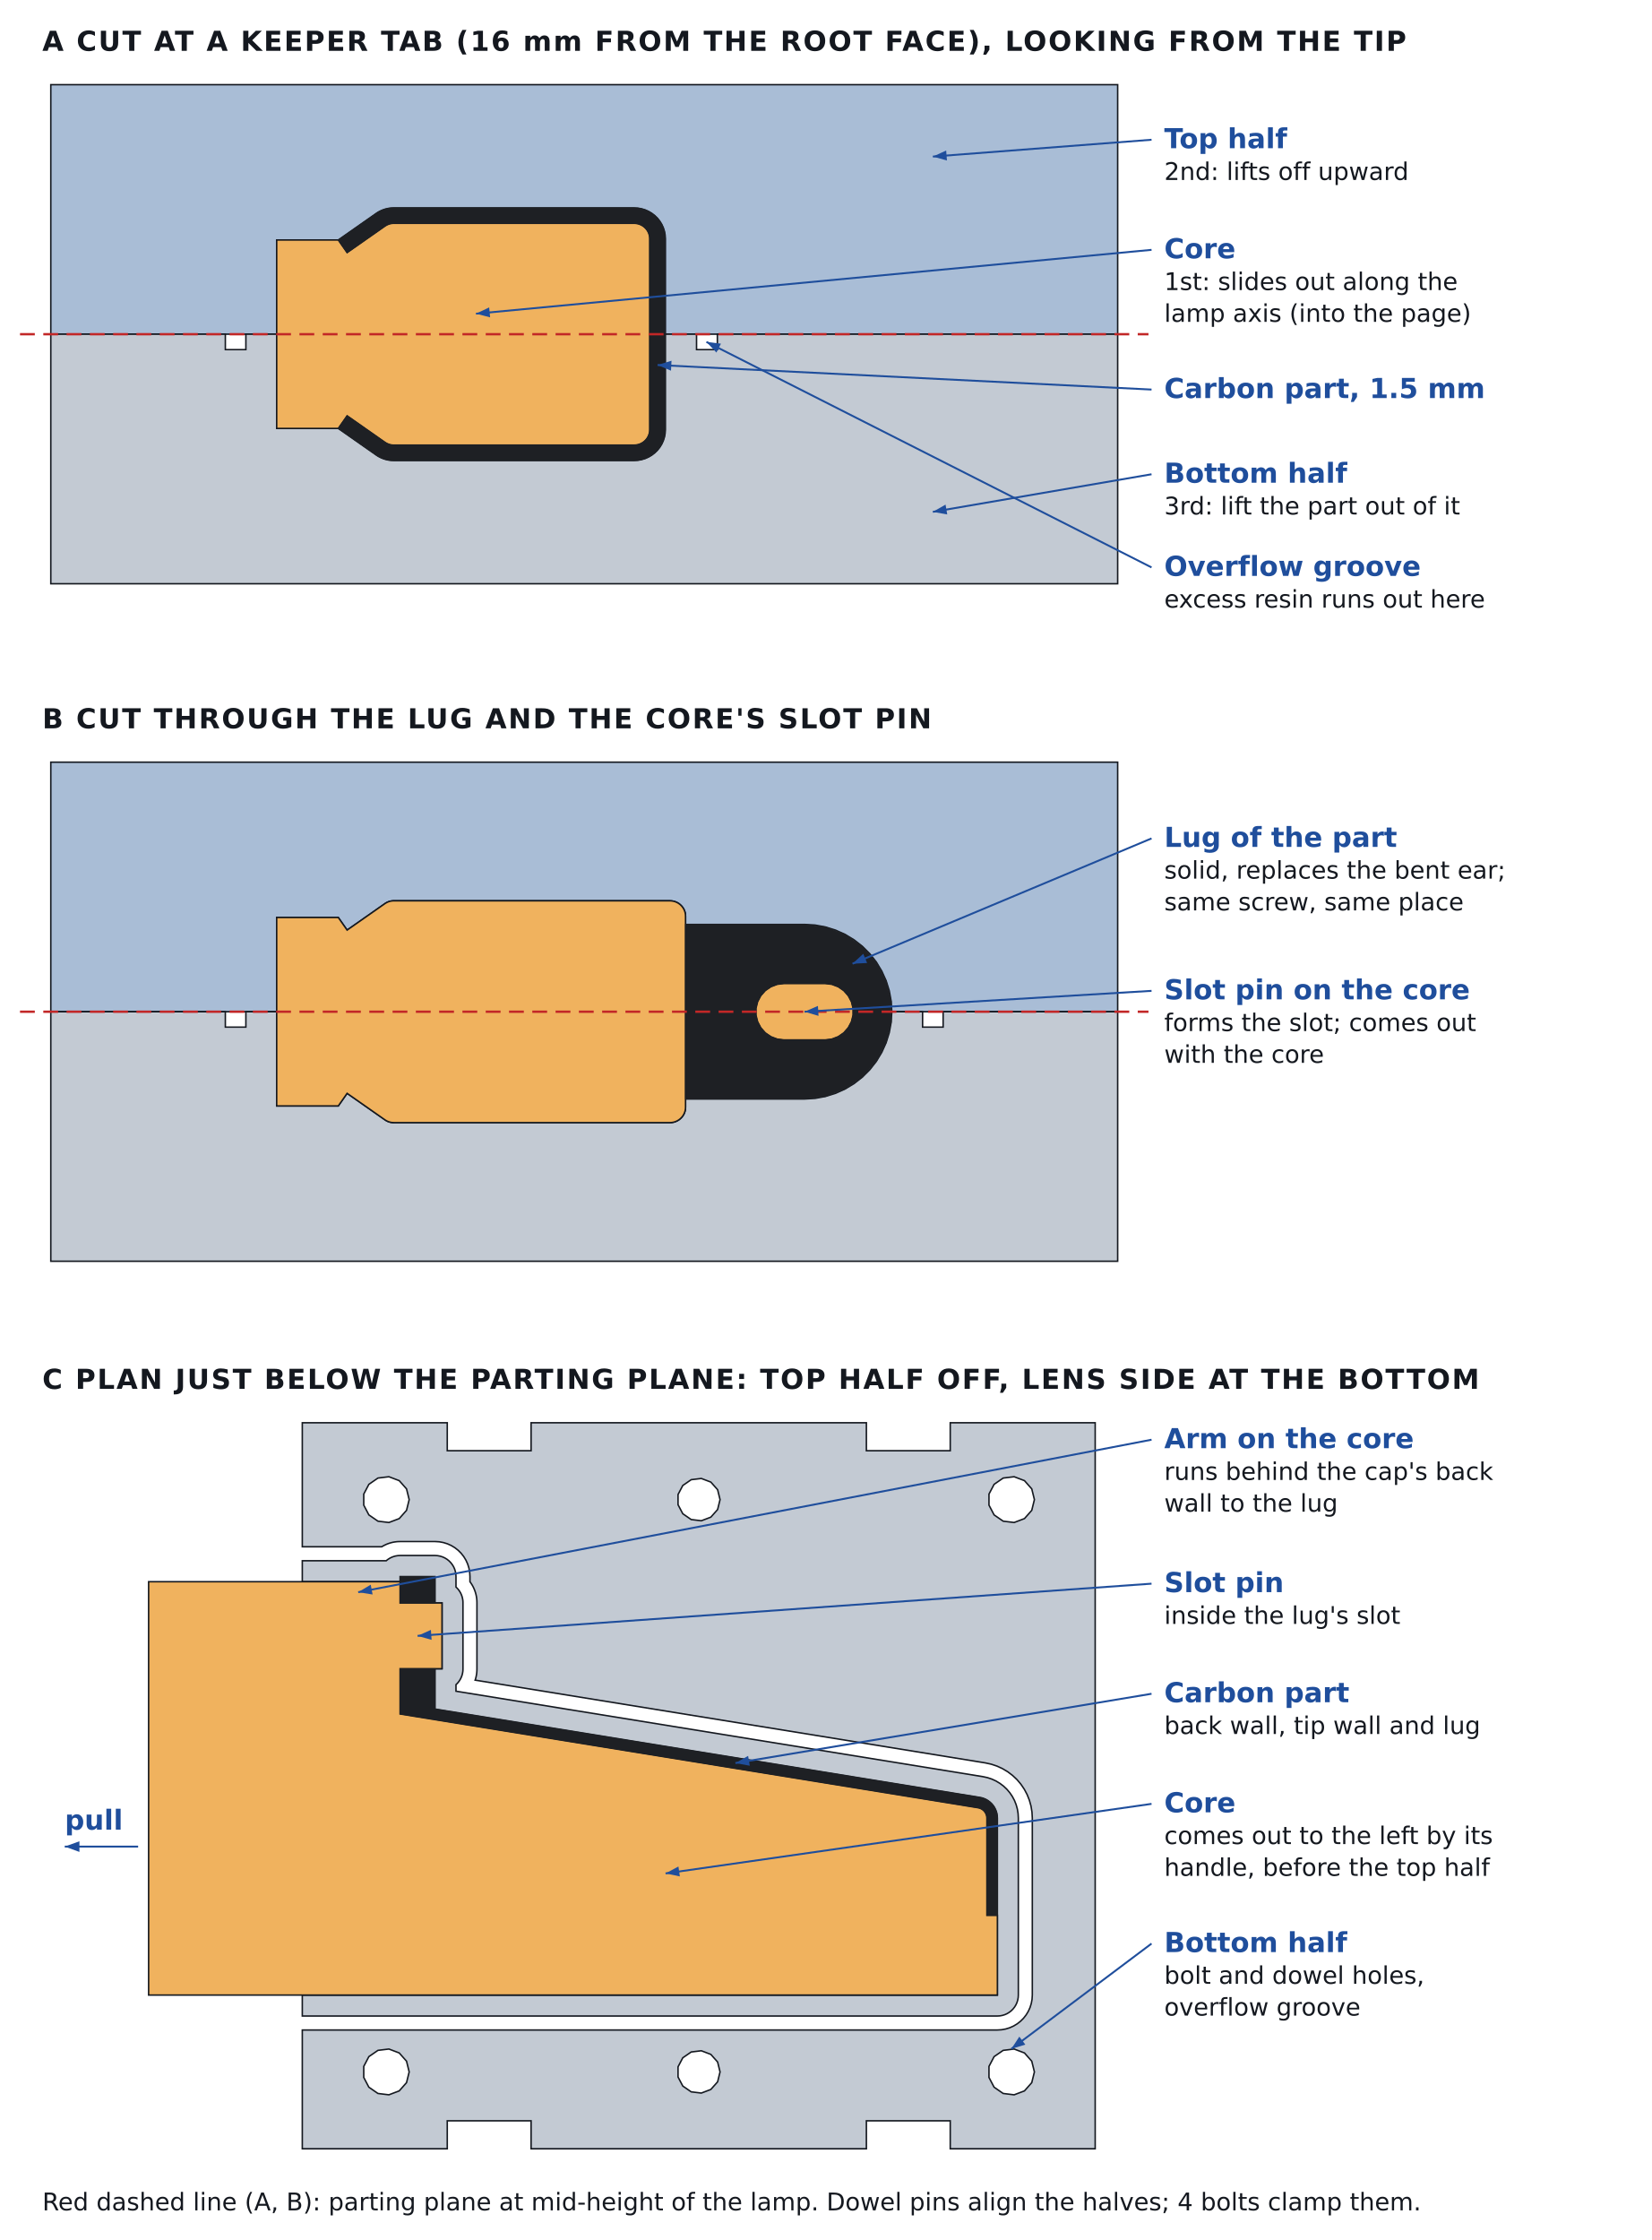
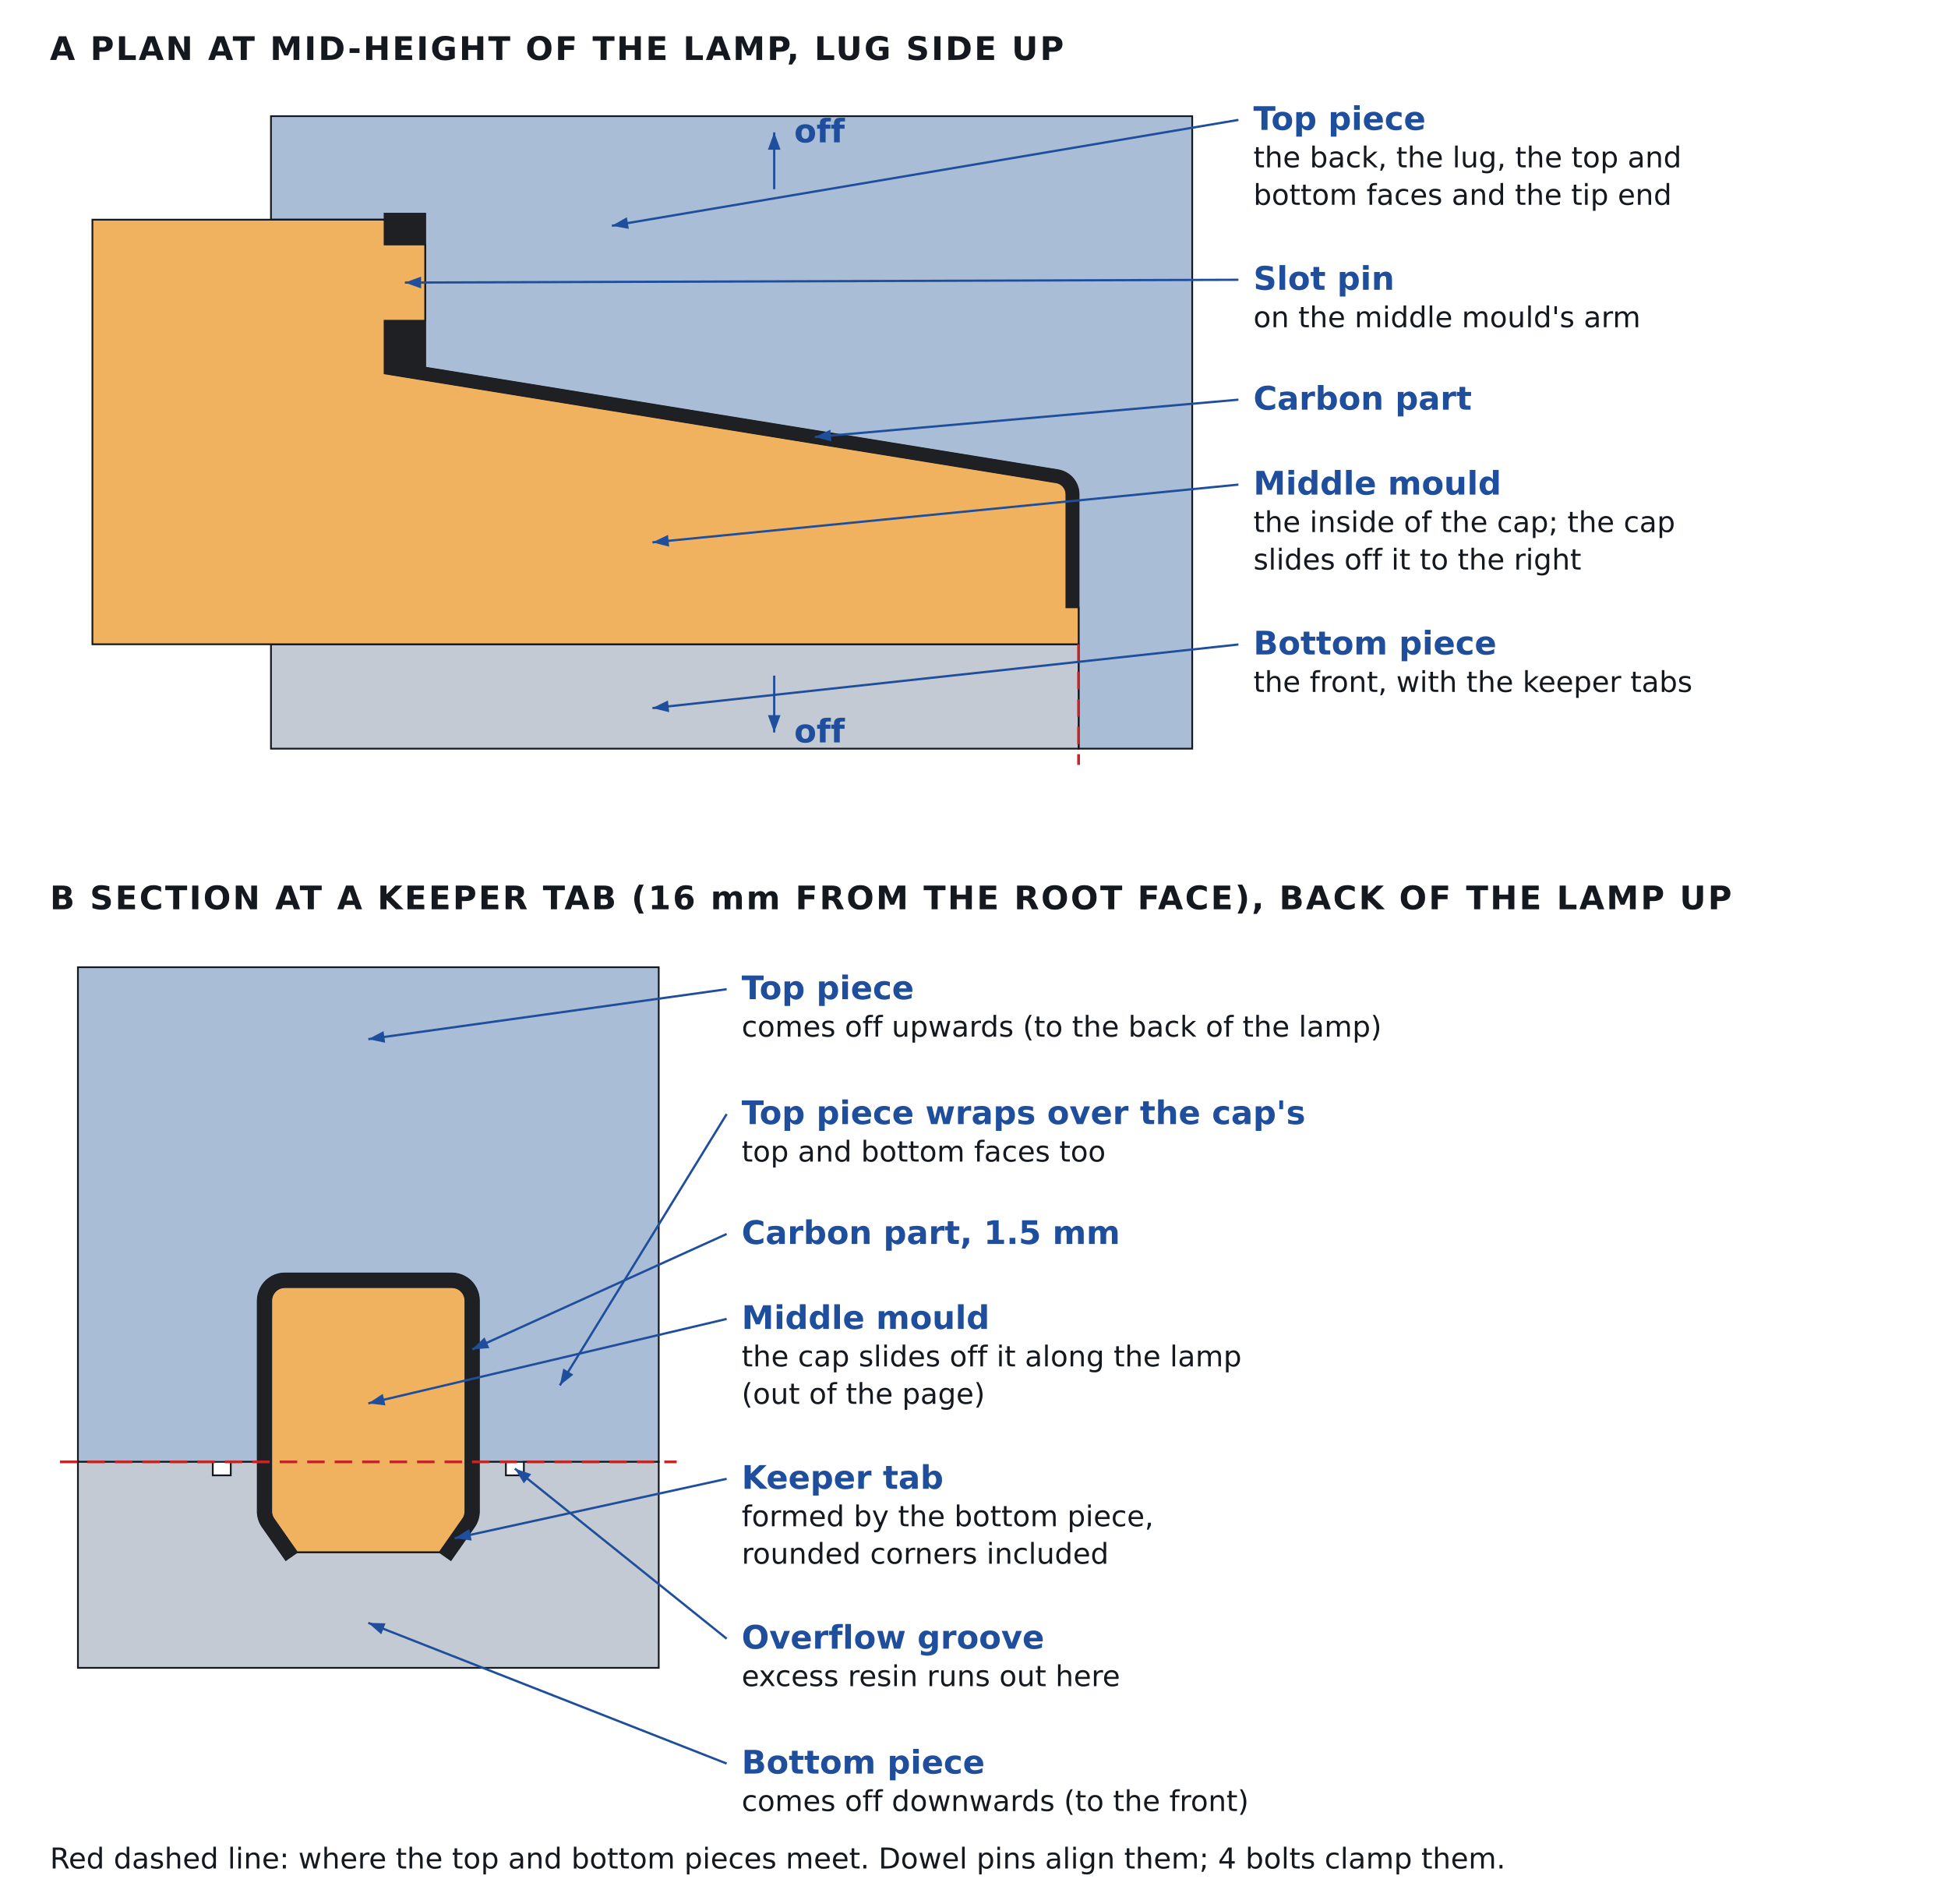
- <svg xmlns="http://www.w3.org/2000/svg" class="fig" viewBox="0 0 780 1058" role="img" aria-label="Cross-sections and a plan of the mould">
+ <svg xmlns="http://www.w3.org/2000/svg" class="fig" viewBox="0 0 780 762" role="img" aria-label="Plan and section of the mould">
  <style>
  .fig text{font-family:Barlow,'DejaVu Sans',Arial,sans-serif}
  .fig .part{fill:none;stroke:var(--fig-ink,#14181f);stroke-width:1.5;stroke-linejoin:round;stroke-linecap:round}
  .fig .ref{fill:none;stroke:var(--fig-ref,#8a909b);stroke-width:1;stroke-linejoin:round;stroke-linecap:round}
  .fig .steel{fill:var(--fig-steel,#c5cad2);stroke:var(--fig-ink,#14181f);stroke-width:1.3;stroke-linejoin:round}
  .fig .foam{fill:var(--fig-foam,#5b6472);stroke:none}
  .fig .housing{fill:var(--fig-housing,#23262d);stroke:var(--fig-ink,#14181f);stroke-width:1}
  .fig .lens{fill:var(--fig-lens,#f6a300);fill-opacity:.5;stroke:var(--fig-lens-edge,#b87400);stroke-width:1}
  .fig .cut{fill:var(--fig-steel,#c5cad2);fill-opacity:.55;stroke:var(--fig-ink,#14181f);stroke-width:1.4;stroke-linejoin:round}
  .fig .hole{fill:var(--fig-bg,#ffffff);stroke:var(--fig-ink,#14181f);stroke-width:1.4}
  .fig .bendD{fill:none;stroke:var(--fig-down,#0a7d3c);stroke-width:1.3;stroke-dasharray:14 4 3 4}
  .fig .bendU{fill:none;stroke:var(--fig-up,#c22727);stroke-width:1.3;stroke-dasharray:14 4 3 4}
  .fig .dim{fill:none;stroke:var(--fig-dim,#1f4e9c);stroke-width:.9}
  .fig .arrow{fill:var(--fig-dim,#1f4e9c);stroke:none}
  .fig .dimtxt{font-size:13px;font-weight:600;fill:var(--fig-dim,#1f4e9c)}
  .fig .txt{font-size:13px;fill:var(--fig-ink,#14181f)}
  .fig .small{font-size:11.5px;fill:var(--fig-ink,#14181f)}
  .fig .inv{font-size:12px;fill:var(--fig-inv,#e9ecf1)}
  .fig .label{font-size:13px;font-weight:700;letter-spacing:.06em;fill:var(--fig-ink,#14181f)}
  .fig .ray{fill:none;stroke:var(--fig-lens-edge,#b87400);stroke-width:1.3;stroke-dasharray:3 4}
  .fig .rayarrow{fill:var(--fig-lens-edge,#b87400);stroke:none}
  .fig .datum{fill:none;stroke:var(--fig-ref,#8a909b);stroke-width:.9;stroke-dasharray:8 3 2 3}
  .fig .datumtxt{font-size:11.5px;fill:var(--fig-ref,#8a909b)}
  .fig .m-top{fill:var(--fig-mtop,#a9bdd6);stroke:var(--fig-ink,#14181f);stroke-width:.7}
  .fig .m-bot{fill:var(--fig-mbot,#c3cad3);stroke:var(--fig-ink,#14181f);stroke-width:.7}
  .fig .m-core{fill:var(--fig-mcore,#f0b25e);stroke:var(--fig-ink,#14181f);stroke-width:.7}
  .fig .m-pin{fill:var(--fig-mpin,#e4e6ea);stroke:var(--fig-ink,#14181f);stroke-width:.7}
  .fig .m-part{fill:var(--fig-carbon,#1e2024);stroke:var(--fig-carbon,#1e2024);stroke-width:.4}
  .fig .parting{fill:none;stroke:var(--fig-up,#c22727);stroke-width:1.1;stroke-dasharray:7 4}</style>
-   <rect width="780" height="1058" fill="var(--fig-bg,#ffffff)" />
-   <text class="label" x="20.000" y="24.000" text-anchor="start">A  CUT AT A KEEPER TAB (16 mm FROM THE ROOT FACE), LOOKING FROM THE TIP</text>
-   <path class="m-top" d="M24.00,40.00 L24.00,157.85 L130.70,157.85 L130.70,113.35 L159.80,113.35 L177.68,100.83 L178.25,100.45 L178.83,100.10 L179.44,99.78 L180.05,99.48 L180.68,99.22 L181.32,98.98 L181.98,98.77 L182.64,98.60 L183.30,98.46 L183.98,98.34 L184.66,98.26 L185.34,98.22 L186.02,98.20 L299.56,98.20 L301.33,98.30 L303.07,98.62 L304.76,99.13 L306.38,99.85 L307.90,100.75 L309.30,101.83 L310.57,103.07 L311.67,104.45 L312.60,105.95 L313.34,107.56 L313.87,109.25 L314.20,110.98 L314.30,112.75 L314.30,157.85 L527.97,157.85 L527.97,40.00 L24.00,40.00 Z" fill-rule="evenodd" />
-   <path class="m-bot" d="M24.00,157.85 L24.00,275.71 L527.97,275.71 L527.97,157.85 L338.87,157.85 L338.87,165.13 L329.04,165.13 L329.04,157.85 L314.30,157.85 L314.30,202.96 L314.20,204.73 L313.87,206.46 L313.34,208.15 L312.60,209.76 L311.67,211.26 L310.57,212.64 L309.30,213.88 L307.90,214.96 L306.38,215.86 L304.76,216.58 L303.07,217.09 L301.33,217.41 L299.56,217.51 L186.02,217.51 L185.34,217.49 L184.66,217.45 L183.98,217.37 L183.30,217.25 L182.64,217.11 L181.98,216.94 L181.32,216.73 L180.68,216.49 L180.05,216.23 L179.44,215.93 L178.83,215.61 L178.25,215.26 L177.68,214.88 L159.80,202.36 L130.70,202.36 L130.70,157.85 L116.15,157.85 L116.15,165.13 L106.45,165.13 L106.45,157.85 L24.00,157.85 Z" fill-rule="evenodd" />
-   <path class="m-core" d="M130.70,113.35 L130.70,202.36 L159.80,202.36 L163.97,196.40 L181.85,208.92 L182.14,209.11 L182.43,209.28 L182.73,209.45 L183.04,209.59 L183.35,209.73 L183.67,209.84 L184.00,209.95 L184.33,210.04 L184.66,210.11 L185.00,210.16 L185.34,210.20 L185.68,210.23 L186.02,210.23 L299.56,210.23 L300.45,210.18 L301.32,210.03 L302.16,209.77 L302.97,209.41 L303.73,208.96 L304.43,208.42 L305.07,207.80 L305.62,207.11 L306.08,206.36 L306.45,205.55 L306.72,204.71 L306.88,203.84 L306.93,202.96 L306.93,112.75 L306.88,111.87 L306.72,111.00 L306.45,110.16 L306.08,109.35 L305.62,108.60 L305.07,107.91 L304.43,107.29 L303.73,106.75 L302.97,106.30 L302.16,105.94 L301.32,105.68 L300.45,105.53 L299.56,105.47 L186.02,105.47 L185.68,105.48 L185.34,105.51 L185.00,105.55 L184.66,105.60 L184.33,105.67 L184.00,105.76 L183.67,105.87 L183.35,105.98 L183.04,106.12 L182.73,106.26 L182.43,106.43 L182.14,106.60 L181.85,106.79 L163.97,119.31 L159.80,113.35 L130.70,113.35 Z" fill-rule="evenodd" />
-   <path class="m-part" d="M314.30,202.96 L314.30,112.75 L314.20,110.98 L313.87,109.25 L313.34,107.56 L312.60,105.95 L311.67,104.45 L310.57,103.07 L309.30,101.83 L307.90,100.75 L306.38,99.85 L304.76,99.13 L303.07,98.62 L301.33,98.30 L299.56,98.20 L186.02,98.20 L185.34,98.22 L184.66,98.26 L183.98,98.34 L183.30,98.46 L182.64,98.60 L181.98,98.77 L181.32,98.98 L180.68,99.22 L180.05,99.48 L179.44,99.78 L178.83,100.10 L178.25,100.45 L177.68,100.83 L159.80,113.35 L163.97,119.31 L181.85,106.79 L182.14,106.60 L182.43,106.43 L182.73,106.26 L183.04,106.12 L183.35,105.98 L183.67,105.87 L184.00,105.76 L184.33,105.67 L184.66,105.60 L185.00,105.55 L185.34,105.51 L185.68,105.48 L186.02,105.47 L299.56,105.47 L300.45,105.53 L301.32,105.68 L302.16,105.94 L302.97,106.30 L303.73,106.75 L304.43,107.29 L305.07,107.91 L305.62,108.60 L306.08,109.35 L306.45,110.16 L306.72,111.00 L306.88,111.87 L306.93,112.75 L306.93,202.96 L306.88,203.84 L306.72,204.71 L306.45,205.55 L306.08,206.36 L305.62,207.11 L305.07,207.80 L304.43,208.42 L303.73,208.96 L302.97,209.41 L302.16,209.77 L301.32,210.03 L300.45,210.18 L299.56,210.23 L186.02,210.23 L185.68,210.23 L185.34,210.20 L185.00,210.16 L184.66,210.11 L184.33,210.04 L184.00,209.95 L183.67,209.84 L183.35,209.73 L183.04,209.59 L182.73,209.45 L182.43,209.28 L182.14,209.11 L181.85,208.92 L163.97,196.40 L159.80,202.36 L177.68,214.88 L178.25,215.26 L178.83,215.61 L179.44,215.93 L180.05,216.23 L180.68,216.49 L181.32,216.73 L181.98,216.94 L182.64,217.11 L183.30,217.25 L183.98,217.37 L184.66,217.45 L185.34,217.49 L186.02,217.51 L299.56,217.51 L301.33,217.41 L303.07,217.09 L304.76,216.58 L306.38,215.86 L307.90,214.96 L309.30,213.88 L310.57,212.64 L311.67,211.26 L312.60,209.76 L313.34,208.15 L313.87,206.46 L314.20,204.73 L314.30,202.96 Z" fill-rule="evenodd" />
-   <line class="parting" x1="9.450" y1="157.855" x2="542.523" y2="157.855" />
-   <line class="dim" x1="440.673" y1="73.950" x2="543.973" y2="66.000" />
-   <polygon class="arrow" points="440.673,73.950 446.957,71.099 447.319,75.805" />
-   <text class="dimtxt" x="549.973" y="70.000" text-anchor="start">Top half</text>
-   <text class="small" x="549.973" y="85.000" text-anchor="start">2nd: lifts off upward</text>
-   <line class="dim" x1="224.848" y1="148.155" x2="543.973" y2="118.000" />
-   <polygon class="arrow" points="224.848,148.155 231.081,145.196 231.525,149.895" />
-   <text class="dimtxt" x="549.973" y="122.000" text-anchor="start">Core</text>
-   <text class="small" x="549.973" y="137.000" text-anchor="start">1st: slides out along the</text>
-   <text class="small" x="549.973" y="152.000" text-anchor="start">lamp axis (into the page)</text>
-   <line class="dim" x1="310.619" y1="172.405" x2="543.973" y2="184.000" />
-   <polygon class="arrow" points="310.619,172.405 317.212,170.370 316.978,175.084" />
-   <text class="dimtxt" x="549.973" y="188.000" text-anchor="start">Carbon part, 1.5 mm</text>
-   <line class="dim" x1="440.673" y1="241.760" x2="543.973" y2="224.000" />
-   <polygon class="arrow" points="440.673,241.760 446.663,238.336 447.463,242.987" />
-   <text class="dimtxt" x="549.973" y="228.000" text-anchor="start">Bottom half</text>
-   <text class="small" x="549.973" y="243.000" text-anchor="start">3rd: lift the part out of it</text>
-   <line class="dim" x1="333.705" y1="161.492" x2="543.973" y2="268.000" />
-   <polygon class="arrow" points="333.705,161.492 340.555,162.317 338.422,166.528" />
-   <text class="dimtxt" x="549.973" y="272.000" text-anchor="start">Overflow groove</text>
-   <text class="small" x="549.973" y="287.000" text-anchor="start">excess resin runs out here</text>
-   <text class="label" x="20.000" y="344.000" text-anchor="start">B  CUT THROUGH THE LUG AND THE CORE'S SLOT PIN</text>
-   <path class="m-top" d="M24.00,360.00 L24.00,477.86 L130.70,477.86 L130.70,433.35 L159.80,433.35 L163.97,439.31 L181.85,426.79 L182.14,426.60 L182.43,426.43 L182.73,426.26 L183.04,426.12 L183.35,425.98 L183.67,425.87 L184.00,425.76 L184.33,425.67 L184.66,425.60 L185.00,425.55 L185.34,425.51 L185.68,425.48 L186.02,425.48 L316.47,425.48 L317.36,425.53 L318.23,425.68 L319.07,425.94 L319.88,426.30 L320.64,426.75 L321.34,427.29 L321.97,427.91 L322.53,428.60 L322.99,429.35 L323.36,430.16 L323.63,431.00 L323.79,431.87 L323.84,432.75 L323.84,436.63 L380.05,436.63 L385.02,436.93 L389.91,437.83 L394.67,439.31 L399.21,441.35 L403.47,443.93 L407.39,447.00 L410.91,450.52 L413.98,454.44 L416.55,458.70 L418.59,463.24 L420.08,467.99 L420.97,472.89 L421.27,477.86 L527.97,477.86 L527.97,360.00 L24.00,360.00 Z" fill-rule="evenodd" />
-   <path class="m-bot" d="M24.00,477.86 L24.00,595.71 L527.97,595.71 L527.97,477.86 L445.52,477.86 L445.52,485.13 L435.82,485.13 L435.82,477.86 L421.27,477.86 L420.97,482.82 L420.08,487.72 L418.59,492.47 L416.55,497.01 L413.98,501.27 L410.91,505.19 L407.39,508.71 L403.47,511.78 L399.21,514.36 L394.67,516.40 L389.91,517.88 L385.02,518.78 L380.05,519.08 L323.84,519.08 L323.84,522.96 L323.79,523.84 L323.63,524.71 L323.36,525.55 L322.99,526.36 L322.53,527.11 L321.97,527.80 L321.34,528.42 L320.64,528.96 L319.88,529.41 L319.07,529.77 L318.23,530.03 L317.36,530.18 L316.47,530.23 L186.02,530.24 L185.68,530.23 L185.34,530.20 L185.00,530.16 L184.66,530.11 L184.33,530.04 L184.00,529.95 L183.67,529.84 L183.35,529.73 L183.04,529.59 L182.73,529.45 L182.43,529.28 L182.14,529.11 L181.85,528.92 L163.97,516.40 L159.80,522.36 L130.70,522.36 L130.70,477.86 L116.15,477.86 L116.15,485.13 L106.45,485.13 L106.45,477.86 L24.00,477.86 Z" fill-rule="evenodd" />
-   <path class="m-core" d="M130.70,433.35 L130.70,522.36 L159.80,522.36 L163.97,516.40 L181.85,528.92 L182.14,529.11 L182.43,529.28 L182.73,529.45 L183.04,529.59 L183.35,529.73 L183.67,529.84 L184.00,529.95 L184.33,530.04 L184.66,530.11 L185.00,530.16 L185.34,530.20 L185.68,530.23 L186.02,530.24 L316.47,530.24 L317.36,530.18 L318.23,530.03 L319.07,529.77 L319.88,529.41 L320.64,528.96 L321.34,528.42 L321.97,527.80 L322.53,527.11 L322.99,526.36 L323.36,525.55 L323.63,524.71 L323.79,523.84 L323.84,522.96 L323.84,519.08 L323.84,436.63 L323.84,432.75 L323.79,431.87 L323.63,431.00 L323.36,430.16 L322.99,429.35 L322.53,428.60 L321.97,427.91 L321.34,427.29 L320.64,426.75 L319.88,426.30 L319.07,425.94 L318.23,425.68 L317.36,425.53 L316.47,425.47 L186.02,425.48 L185.68,425.48 L185.34,425.51 L185.00,425.55 L184.66,425.60 L184.33,425.67 L184.00,425.76 L183.67,425.87 L183.35,425.98 L183.04,426.12 L182.73,426.26 L182.43,426.43 L182.14,426.60 L181.85,426.79 L163.97,439.31 L159.80,433.35 L130.70,433.35 Z" fill-rule="evenodd" />
-   <path class="m-core" d="M389.75,491.19 L392.94,490.80 L395.95,489.66 L398.59,487.84 L400.72,485.43 L402.22,482.58 L402.99,479.46 L402.99,476.25 L402.22,473.13 L400.72,470.28 L398.59,467.87 L395.95,466.05 L392.94,464.91 L389.75,464.52 L370.35,464.52 L367.16,464.91 L364.15,466.05 L361.50,467.87 L359.37,470.28 L357.88,473.13 L357.11,476.25 L357.11,479.46 L357.88,482.58 L359.37,485.43 L361.50,487.84 L364.15,489.66 L367.16,490.80 L370.35,491.19 L389.75,491.19 Z" fill-rule="evenodd" />
-   <path class="m-part" d="M380.05,519.08 L389.91,517.88 L399.21,514.36 L407.39,508.71 L413.98,501.27 L418.59,492.47 L420.97,482.82 L420.97,472.89 L418.59,463.24 L413.98,454.44 L407.39,447.00 L399.21,441.35 L389.91,437.83 L380.05,436.63 L323.84,436.63 L323.84,519.08 L380.05,519.08 Z M370.35,464.52 L389.75,464.52 L392.94,464.91 L395.95,466.05 L398.59,467.87 L400.72,470.28 L402.22,473.13 L402.99,476.25 L402.99,479.46 L402.22,482.58 L400.72,485.43 L398.59,487.84 L395.95,489.66 L392.94,490.80 L389.75,491.19 L370.35,491.19 L367.16,490.80 L364.15,489.66 L361.50,487.84 L359.37,485.43 L357.88,482.58 L357.11,479.46 L357.11,476.25 L357.88,473.13 L359.37,470.28 L361.50,467.87 L364.15,466.05 L367.16,464.91 L370.35,464.52 Z" fill-rule="evenodd" />
-   <line class="parting" x1="9.450" y1="477.855" x2="542.523" y2="477.855" />
-   <line class="dim" x1="402.722" y1="455.181" x2="543.973" y2="396.000" />
-   <polygon class="arrow" points="402.722,455.181 407.790,450.499 409.614,454.852" />
-   <text class="dimtxt" x="549.973" y="400.000" text-anchor="start">Lug of the part</text>
-   <text class="small" x="549.973" y="415.000" text-anchor="start">solid, replaces the bent ear;</text>
-   <text class="small" x="549.973" y="430.000" text-anchor="start">same screw, same place</text>
-   <line class="dim" x1="380.048" y1="477.855" x2="543.973" y2="468.000" />
-   <polygon class="arrow" points="380.048,477.855 386.379,475.110 386.662,479.822" />
-   <text class="dimtxt" x="549.973" y="472.000" text-anchor="start">Slot pin on the core</text>
-   <text class="small" x="549.973" y="487.000" text-anchor="start">forms the slot; comes out</text>
-   <text class="small" x="549.973" y="502.000" text-anchor="start">with the core</text>
-   <text class="label" x="20.000" y="656.000" text-anchor="start">C  PLAN JUST BELOW THE PARTING PLANE: TOP HALF OFF, LENS SIDE AT THE BOTTOM</text>
-   <path class="m-bot" d="M142.80,958.81 L142.80,1014.91 L211.28,1014.91 L211.28,1001.71 L250.88,1001.71 L250.88,1014.91 L409.27,1014.91 L409.27,1001.71 L448.88,1001.71 L448.88,1014.91 L517.35,1014.91 L517.35,672.00 L448.88,672.00 L448.88,685.20 L409.27,685.20 L409.27,672.00 L250.88,672.00 L250.88,685.20 L211.28,685.20 L211.28,672.00 L142.80,672.00 L142.80,730.57 L180.31,730.58 L180.91,730.22 L181.54,729.89 L182.17,729.58 L182.82,729.30 L183.48,729.05 L184.14,728.83 L184.82,728.64 L185.51,728.47 L186.20,728.34 L186.89,728.24 L187.59,728.16 L188.30,728.12 L189.00,728.10 L205.50,728.10 L207.49,728.22 L209.45,728.58 L211.35,729.17 L213.17,729.99 L214.87,731.02 L216.44,732.25 L217.85,733.66 L219.08,735.23 L220.11,736.93 L220.93,738.75 L221.52,740.65 L221.88,742.61 L222.00,744.60 L222.00,747.08 L222.47,747.74 L222.91,748.43 L223.32,749.14 L223.69,749.86 L224.02,750.61 L224.32,751.37 L224.58,752.15 L224.80,752.93 L224.98,753.73 L225.12,754.53 L225.22,755.34 L225.28,756.16 L225.30,756.97 L225.30,788.33 L225.29,788.74 L225.28,789.15 L225.25,789.56 L225.22,789.97 L225.17,790.37 L225.12,790.78 L225.05,791.19 L224.97,791.59 L224.89,791.99 L224.79,792.39 L224.69,792.79 L224.57,793.18 L224.44,793.57 L465.48,832.66 L468.27,833.27 L470.99,834.18 L473.58,835.38 L476.04,836.85 L478.32,838.58 L480.40,840.54 L482.25,842.72 L483.86,845.09 L485.20,847.62 L486.26,850.28 L487.03,853.04 L487.49,855.86 L487.65,858.72 L487.65,942.31 L487.53,944.30 L487.17,946.26 L486.58,948.16 L485.76,949.98 L484.73,951.68 L483.50,953.25 L482.09,954.66 L480.52,955.89 L478.82,956.92 L477.00,957.74 L475.10,958.33 L473.14,958.69 L471.15,958.81 L142.80,958.81 Z M193.29,978.61 L192.04,973.55 L188.59,969.65 L183.71,967.80 L178.54,968.43 L174.25,971.39 L171.83,976.00 L171.83,981.22 L174.25,985.83 L178.54,988.79 L183.71,989.42 L188.59,987.57 L192.04,983.67 L193.29,978.61 Z M340.14,978.61 L338.99,973.93 L335.79,970.33 L331.29,968.62 L326.51,969.20 L322.54,971.94 L320.30,976.20 L320.30,981.02 L322.54,985.28 L326.51,988.02 L331.29,988.60 L335.79,986.89 L338.99,983.29 L340.14,978.61 Z M488.64,978.61 L487.39,973.55 L483.94,969.65 L479.06,967.80 L473.89,968.43 L469.60,971.39 L467.18,976.00 L467.18,981.22 L469.60,985.83 L473.89,988.79 L479.06,989.42 L483.94,987.57 L487.39,983.67 L488.64,978.61 Z M193.29,708.30 L192.04,703.24 L188.59,699.34 L183.71,697.49 L178.54,698.12 L174.25,701.08 L171.83,705.69 L171.83,710.91 L174.25,715.52 L178.54,718.48 L183.71,719.11 L188.59,717.26 L192.04,713.36 L193.29,708.30 Z M340.14,708.30 L338.99,703.62 L335.79,700.02 L331.29,698.31 L326.51,698.89 L322.54,701.63 L320.30,705.89 L320.30,710.71 L322.54,714.97 L326.51,717.71 L331.29,718.29 L335.79,716.58 L338.99,712.98 L340.14,708.30 Z M488.64,708.30 L487.39,703.24 L483.94,699.34 L479.06,697.49 L473.89,698.12 L469.60,701.08 L467.18,705.69 L467.18,710.91 L469.60,715.52 L473.89,718.48 L479.06,719.11 L483.94,717.26 L487.39,713.36 L488.64,708.30 Z" fill-rule="evenodd" />
-   <path class="m-bot" d="M142.80,942.31 L142.80,952.21 L471.15,952.21 L472.34,952.14 L473.52,951.92 L474.66,951.57 L475.75,951.08 L476.77,950.46 L477.71,949.72 L478.56,948.87 L479.30,947.93 L479.92,946.91 L480.41,945.82 L480.76,944.68 L480.98,943.50 L481.05,942.31 L481.05,858.72 L480.93,856.57 L480.59,854.46 L480.01,852.39 L479.22,850.39 L478.21,848.50 L477.00,846.72 L475.61,845.09 L474.05,843.61 L472.34,842.32 L470.50,841.21 L468.55,840.31 L466.52,839.63 L464.42,839.17 L215.40,798.79 L215.40,795.70 L215.86,795.26 L216.30,794.79 L216.70,794.29 L217.07,793.77 L217.40,793.22 L217.70,792.66 L217.96,792.07 L218.19,791.47 L218.37,790.86 L218.51,790.23 L218.62,789.60 L218.68,788.97 L218.70,788.33 L218.70,756.97 L218.68,756.33 L218.62,755.70 L218.51,755.07 L218.37,754.44 L218.19,753.83 L217.96,753.23 L217.70,752.64 L217.40,752.08 L217.07,751.53 L216.70,751.01 L216.30,750.51 L215.86,750.04 L215.40,749.60 L215.40,744.60 L215.33,743.41 L215.11,742.23 L214.76,741.09 L214.27,740.00 L213.65,738.98 L212.91,738.04 L212.06,737.19 L211.12,736.45 L210.10,735.83 L209.01,735.34 L207.87,734.99 L206.69,734.77 L205.50,734.70 L189.00,734.70 L188.45,734.72 L187.90,734.76 L187.36,734.84 L186.82,734.94 L186.28,735.08 L185.76,735.25 L185.24,735.44 L184.74,735.66 L184.25,735.91 L183.78,736.19 L183.32,736.49 L182.87,736.82 L182.45,737.18 L142.80,737.17 L142.80,747.07 L189.00,747.08 L189.00,744.65 L205.50,744.65 L205.50,757.13 L208.80,757.13 L208.80,788.17 L205.50,788.17 L205.50,807.22 L462.83,848.95 L463.88,849.17 L464.90,849.52 L465.88,849.96 L466.80,850.52 L467.65,851.17 L468.43,851.90 L469.13,852.72 L469.73,853.61 L470.23,854.56 L470.63,855.55 L470.92,856.59 L471.09,857.65 L471.15,858.72 L471.15,904.65 L471.15,942.31 L142.80,942.31 Z" fill-rule="evenodd" />
-   <path class="m-core" d="M70.20,811.20 L70.20,942.31 L103.20,942.31 L142.80,942.31 L471.15,942.31 L471.15,904.65 L466.20,904.65 L466.20,858.72 L466.17,858.18 L466.08,857.65 L465.94,857.14 L465.74,856.64 L465.49,856.16 L465.19,855.72 L464.84,855.31 L464.45,854.94 L464.02,854.62 L463.56,854.34 L463.08,854.12 L462.57,853.95 L462.04,853.83 L189.00,809.55 L189.00,788.17 L208.80,788.17 L208.80,757.13 L189.00,757.13 L189.00,747.08 L70.20,747.08 L70.20,802.06 L70.20,811.20 Z" fill-rule="evenodd" />
-   <path class="m-part" d="M462.83,848.95 L205.50,807.22 L205.50,788.17 L189.00,788.17 L189.00,809.55 L462.04,853.83 L462.57,853.95 L463.08,854.12 L463.56,854.34 L464.02,854.62 L464.45,854.94 L464.84,855.31 L465.19,855.72 L465.49,856.16 L465.74,856.64 L465.94,857.14 L466.08,857.65 L466.17,858.18 L466.20,858.72 L466.20,904.65 L471.15,904.65 L471.15,858.72 L471.09,857.65 L470.92,856.59 L470.63,855.55 L470.23,854.56 L469.73,853.61 L469.13,852.72 L468.43,851.90 L467.65,851.17 L466.80,850.52 L465.88,849.96 L464.90,849.52 L463.88,849.17 L462.83,848.95 Z" fill-rule="evenodd" />
-   <path class="m-part" d="M189.00,744.65 L189.00,757.13 L205.50,757.13 L205.50,744.65 L189.00,744.65 Z" fill-rule="evenodd" />
-   <line class="dim" x1="65.250" y1="872.186" x2="30.600" y2="872.186" />
-   <polygon class="arrow" points="30.600,872.186 37.516,869.669 37.516,874.703" />
-   <text class="dimtxt" x="30.600" y="864.186" text-anchor="start">pull</text>
-   <line class="dim" x1="169.200" y1="752.025" x2="543.973" y2="680.000" />
-   <polygon class="arrow" points="169.200,752.025 175.122,748.484 176.013,753.119" />
-   <text class="dimtxt" x="549.973" y="684.000" text-anchor="start">Arm on the core</text>
-   <text class="small" x="549.973" y="699.000" text-anchor="start">runs behind the cap's back</text>
-   <text class="small" x="549.973" y="714.000" text-anchor="start">wall to the lug</text>
-   <line class="dim" x1="197.250" y1="772.650" x2="543.973" y2="748.000" />
-   <polygon class="arrow" points="197.250,772.650 203.550,769.836 203.885,774.544" />
-   <text class="dimtxt" x="549.973" y="752.000" text-anchor="start">Slot pin</text>
-   <text class="small" x="549.973" y="767.000" text-anchor="start">inside the lug's slot</text>
-   <line class="dim" x1="347.400" y1="832.733" x2="543.973" y2="800.000" />
-   <polygon class="arrow" points="347.400,832.733 353.408,829.340 354.183,833.996" />
-   <text class="dimtxt" x="549.973" y="804.000" text-anchor="start">Carbon part</text>
-   <text class="small" x="549.973" y="819.000" text-anchor="start">back wall, tip wall and lug</text>
-   <line class="dim" x1="314.400" y1="884.850" x2="543.973" y2="852.000" />
-   <polygon class="arrow" points="314.400,884.850 320.484,881.595 321.153,886.268" />
-   <text class="dimtxt" x="549.973" y="856.000" text-anchor="start">Core</text>
-   <text class="small" x="549.973" y="871.000" text-anchor="start">comes out to the left by its</text>
-   <text class="small" x="549.973" y="886.000" text-anchor="start">handle, before the top half</text>
-   <line class="dim" x1="477.750" y1="967.720" x2="543.973" y2="918.000" />
-   <polygon class="arrow" points="477.750,967.720 481.518,961.939 484.352,965.714" />
-   <text class="dimtxt" x="549.973" y="922.000" text-anchor="start">Bottom half</text>
-   <text class="small" x="549.973" y="937.000" text-anchor="start">bolt and dowel holes,</text>
-   <text class="small" x="549.973" y="952.000" text-anchor="start">overflow groove</text>
-   <text class="small" x="20.000" y="1044.000" text-anchor="start">Red dashed line (A, B): parting plane at mid-height of the lamp. Dowel pins align the halves; 4 bolts clamp them.</text>
+   <rect width="780" height="762" fill="var(--fig-bg,#ffffff)" />
+   <text class="label" x="20.000" y="24.000" text-anchor="start">A  PLAN AT MID-HEIGHT OF THE LAMP, LUG SIDE UP</text>
+   <path class="m-top" d="M108.50,46.50 L108.50,87.94 L154.00,87.94 L154.00,85.55 L170.25,85.55 L170.25,97.84 L170.25,128.41 L170.25,147.17 L423.69,188.26 L424.72,188.49 L425.72,188.83 L426.68,189.27 L427.59,189.81 L428.43,190.45 L429.20,191.18 L429.88,191.98 L430.48,192.86 L430.97,193.79 L431.36,194.77 L431.65,195.79 L431.82,196.83 L431.88,197.89 L431.88,225.27 L431.88,243.12 L431.88,257.92 L431.88,299.71 L477.38,299.71 L477.38,46.50 L108.50,46.50 Z" fill-rule="evenodd" />
+   <path class="m-bot" d="M108.50,257.92 L108.50,299.71 L431.88,299.71 L431.88,257.92 L108.50,257.92 Z" fill-rule="evenodd" />
+   <path class="m-core" d="M37.00,151.10 L37.00,257.92 L431.88,257.92 L431.88,243.12 L427.00,243.12 L427.00,197.89 L426.97,197.36 L426.89,196.84 L426.74,196.33 L426.55,195.84 L426.30,195.37 L426.00,194.94 L425.66,194.53 L425.28,194.17 L424.86,193.85 L424.40,193.58 L423.92,193.36 L423.42,193.19 L422.91,193.08 L154.00,149.47 L154.00,128.41 L170.25,128.41 L170.25,97.84 L154.00,97.84 L154.00,87.94 L37.00,87.94 L37.00,142.09 L37.00,151.10 Z" fill-rule="evenodd" />
+   <path class="m-part" d="M423.69,188.26 L170.25,147.17 L170.25,128.41 L154.00,128.41 L154.00,149.47 L422.91,193.08 L423.42,193.19 L423.92,193.36 L424.40,193.58 L424.86,193.85 L425.28,194.17 L425.66,194.53 L426.00,194.94 L426.30,195.37 L426.55,195.84 L426.74,196.33 L426.89,196.84 L426.97,197.36 L427.00,197.89 L427.00,243.12 L431.88,243.12 L431.88,197.89 L431.82,196.83 L431.65,195.79 L431.36,194.77 L430.97,193.79 L430.48,192.86 L429.88,191.98 L429.20,191.18 L428.43,190.45 L427.59,189.81 L426.68,189.27 L425.72,188.83 L424.72,188.49 L423.69,188.26 Z" fill-rule="evenodd" />
+   <path class="m-part" d="M154.00,85.55 L154.00,97.84 L170.25,97.84 L170.25,85.55 L154.00,85.55 Z" fill-rule="evenodd" />
+   <line class="parting" x1="431.875" y1="257.918" x2="431.875" y2="306.214" />
+   <line class="dim" x1="310.000" y1="75.750" x2="310.000" y2="53.000" />
+   <polygon class="arrow" points="310.000,53.000 312.517,59.916 307.483,59.916" />
+   <text class="dimtxt" x="318.000" y="57.000" text-anchor="start">off</text>
+   <line class="dim" x1="310.000" y1="270.464" x2="310.000" y2="293.214" />
+   <polygon class="arrow" points="310.000,293.214 307.483,286.298 312.517,286.298" />
+   <text class="dimtxt" x="318.000" y="297.214" text-anchor="start">off</text>
+   <line class="dim" x1="245.000" y1="90.375" x2="495.875" y2="48.000" />
+   <polygon class="arrow" points="245.000,90.375 251.000,86.968 251.786,91.622" />
+   <text class="dimtxt" x="501.875" y="52.000" text-anchor="start">Top piece</text>
+   <text class="small" x="501.875" y="67.000" text-anchor="start">the back, the lug, the top and</text>
+   <text class="small" x="501.875" y="82.000" text-anchor="start">bottom faces and the tip end</text>
+   <line class="dim" x1="162.125" y1="113.125" x2="495.875" y2="112.000" />
+   <polygon class="arrow" points="162.125,113.125 168.601,110.743 168.617,115.463" />
+   <text class="dimtxt" x="501.875" y="116.000" text-anchor="start">Slot pin</text>
+   <text class="small" x="501.875" y="131.000" text-anchor="start">on the middle mould's arm</text>
+   <line class="dim" x1="326.250" y1="174.933" x2="495.875" y2="160.000" />
+   <polygon class="arrow" points="326.250,174.933 332.502,172.014 332.916,176.715" />
+   <text class="dimtxt" x="501.875" y="164.000" text-anchor="start">Carbon part</text>
+   <line class="dim" x1="261.250" y1="217.125" x2="495.875" y2="194.000" />
+   <polygon class="arrow" points="261.250,217.125 267.471,214.140 267.934,218.838" />
+   <text class="dimtxt" x="501.875" y="198.000" text-anchor="start">Middle mould</text>
+   <text class="small" x="501.875" y="213.000" text-anchor="start">the inside of the cap; the cap</text>
+   <text class="small" x="501.875" y="228.000" text-anchor="start">slides off it to the right</text>
+   <line class="dim" x1="261.250" y1="283.464" x2="495.875" y2="258.000" />
+   <polygon class="arrow" points="261.250,283.464 267.441,280.418 267.951,285.111" />
+   <text class="dimtxt" x="501.875" y="262.000" text-anchor="start">Bottom piece</text>
+   <text class="small" x="501.875" y="277.000" text-anchor="start">the front, with the keeper tabs</text>
+   <text class="label" x="20.000" y="364.000" text-anchor="start">B  SECTION AT A KEEPER TAB (16 mm FROM THE ROOT FACE), BACK OF THE LAMP UP</text>
+   <path class="m-top" d="M31.20,387.20 L263.76,387.20 L263.76,585.22 L191.76,585.22 L191.76,520.74 L191.68,519.43 L191.45,518.14 L191.07,516.88 L190.54,515.68 L189.87,514.55 L189.07,513.51 L188.15,512.57 L187.12,511.76 L186.00,511.07 L184.81,510.52 L183.56,510.12 L182.27,509.88 L180.96,509.80 L114.00,509.80 L112.69,509.88 L111.40,510.12 L110.15,510.52 L108.96,511.07 L107.84,511.76 L106.81,512.57 L105.89,513.51 L105.09,514.55 L104.42,515.68 L103.89,516.88 L103.51,518.14 L103.28,519.43 L103.20,520.74 L103.20,585.22 L31.20,585.22 L31.20,387.20 Z" fill-rule="evenodd" />
+   <path class="m-bot" d="M209.76,585.22 L263.76,585.22 L263.76,667.68 L31.20,667.68 L31.20,585.22 L85.20,585.22 L85.20,590.62 L92.40,590.62 L92.40,585.22 L103.20,585.22 L103.20,605.02 L103.21,605.53 L103.25,606.03 L103.31,606.54 L103.39,607.04 L103.50,607.53 L103.63,608.02 L103.78,608.51 L103.95,608.98 L104.15,609.45 L104.37,609.91 L104.61,610.36 L104.87,610.79 L105.15,611.21 L114.45,624.48 L118.87,621.39 L176.09,621.39 L180.51,624.48 L189.81,611.21 L190.09,610.79 L190.35,610.36 L190.59,609.91 L190.81,609.45 L191.01,608.98 L191.18,608.51 L191.33,608.02 L191.46,607.53 L191.57,607.04 L191.65,606.54 L191.71,606.03 L191.75,605.53 L191.76,605.02 L191.76,585.22 L202.56,585.22 L202.56,590.62 L209.76,590.62 L209.76,585.22 Z" fill-rule="evenodd" />
+   <path class="m-core" d="M176.09,621.39 L118.87,621.39 L109.58,608.12 L109.44,607.90 L109.31,607.69 L109.19,607.46 L109.08,607.23 L108.98,607.00 L108.89,606.76 L108.81,606.52 L108.75,606.28 L108.70,606.03 L108.65,605.78 L108.62,605.53 L108.61,605.27 L108.60,605.02 L108.60,520.74 L108.64,520.09 L108.75,519.44 L108.95,518.81 L109.21,518.21 L109.55,517.65 L109.95,517.13 L110.41,516.66 L110.92,516.25 L111.48,515.90 L112.07,515.63 L112.70,515.43 L113.34,515.31 L114.00,515.27 L180.96,515.27 L181.62,515.31 L182.26,515.43 L182.89,515.63 L183.48,515.90 L184.04,516.25 L184.55,516.66 L185.01,517.13 L185.41,517.65 L185.75,518.21 L186.01,518.81 L186.21,519.44 L186.32,520.09 L186.36,520.74 L186.36,605.02 L186.35,605.27 L186.34,605.53 L186.31,605.78 L186.26,606.03 L186.21,606.28 L186.15,606.52 L186.07,606.76 L185.98,607.00 L185.88,607.23 L185.77,607.46 L185.65,607.69 L185.52,607.90 L185.38,608.12 L176.09,621.39 Z" fill-rule="evenodd" />
+   <path class="m-part" d="M114.00,509.80 L180.96,509.80 L182.27,509.88 L183.56,510.12 L184.81,510.52 L186.00,511.07 L187.12,511.76 L188.15,512.57 L189.07,513.51 L189.87,514.55 L190.54,515.68 L191.07,516.88 L191.45,518.14 L191.68,519.43 L191.76,520.74 L191.76,605.02 L191.75,605.53 L191.71,606.03 L191.65,606.54 L191.57,607.04 L191.46,607.53 L191.33,608.02 L191.18,608.51 L191.01,608.98 L190.81,609.45 L190.59,609.91 L190.35,610.36 L190.09,610.79 L189.81,611.21 L180.51,624.48 L176.09,621.39 L185.38,608.12 L185.52,607.90 L185.65,607.69 L185.77,607.46 L185.88,607.23 L185.98,607.00 L186.07,606.76 L186.15,606.52 L186.21,606.28 L186.26,606.03 L186.31,605.78 L186.34,605.53 L186.35,605.27 L186.36,605.02 L186.36,520.74 L186.32,520.09 L186.21,519.44 L186.01,518.81 L185.75,518.21 L185.41,517.65 L185.01,517.13 L184.55,516.66 L184.04,516.25 L183.48,515.90 L182.89,515.63 L182.26,515.43 L181.62,515.31 L180.96,515.27 L114.00,515.27 L113.34,515.31 L112.70,515.43 L112.07,515.63 L111.48,515.90 L110.92,516.25 L110.41,516.66 L109.95,517.13 L109.55,517.65 L109.21,518.21 L108.95,518.81 L108.75,519.44 L108.64,520.09 L108.60,520.74 L108.60,605.02 L108.61,605.27 L108.62,605.53 L108.65,605.78 L108.70,606.03 L108.75,606.28 L108.81,606.52 L108.89,606.76 L108.98,607.00 L109.08,607.23 L109.19,607.46 L109.31,607.69 L109.44,607.90 L109.58,608.12 L118.87,621.39 L114.45,624.48 L105.15,611.21 L104.87,610.79 L104.61,610.36 L104.37,609.91 L104.15,609.45 L103.95,608.98 L103.78,608.51 L103.63,608.02 L103.50,607.53 L103.39,607.04 L103.31,606.54 L103.25,606.03 L103.21,605.53 L103.20,605.02 L103.20,520.74 L103.28,519.43 L103.51,518.14 L103.89,516.88 L104.42,515.68 L105.09,514.55 L105.89,513.51 L106.81,512.57 L107.84,511.76 L108.96,511.07 L110.15,510.52 L111.40,510.12 L112.69,509.88 L114.00,509.80 Z" fill-rule="evenodd" />
+   <line class="parting" x1="24.000" y1="585.218" x2="270.960" y2="585.218" />
+   <line class="dim" x1="147.480" y1="416.000" x2="290.960" y2="396.000" />
+   <polygon class="arrow" points="147.480,416.000 153.576,412.768 154.228,417.442" />
+   <text class="dimtxt" x="296.960" y="400.000" text-anchor="start">Top piece</text>
+   <text class="small" x="296.960" y="415.000" text-anchor="start">comes off upwards (to the back of the lamp)</text>
+   <line class="dim" x1="224.160" y1="554.600" x2="290.960" y2="446.000" />
+   <polygon class="arrow" points="224.160,554.600 225.547,547.841 229.567,550.314" />
+   <text class="dimtxt" x="296.960" y="450.000" text-anchor="start">Top piece wraps over the cap's</text>
+   <text class="small" x="296.960" y="465.000" text-anchor="start">top and bottom faces too</text>
+   <line class="dim" x1="189.060" y1="540.200" x2="290.960" y2="494.000" />
+   <polygon class="arrow" points="189.060,540.200 193.991,535.373 195.940,539.672" />
+   <text class="dimtxt" x="296.960" y="498.000" text-anchor="start">Carbon part, 1.5 mm</text>
+   <line class="dim" x1="147.480" y1="561.800" x2="290.960" y2="528.000" />
+   <polygon class="arrow" points="147.480,561.800 153.250,558.016 154.332,562.610" />
+   <text class="dimtxt" x="296.960" y="532.000" text-anchor="start">Middle mould</text>
+   <text class="small" x="296.960" y="547.000" text-anchor="start">the cap slides off it along the lamp</text>
+   <text class="small" x="296.960" y="562.000" text-anchor="start">(out of the page)</text>
+   <line class="dim" x1="182.040" y1="615.800" x2="290.960" y2="592.000" />
+   <polygon class="arrow" points="182.040,615.800 187.871,612.110 188.878,616.721" />
+   <text class="dimtxt" x="296.960" y="596.000" text-anchor="start">Keeper tab</text>
+   <text class="small" x="296.960" y="611.000" text-anchor="start">formed by the bottom piece,</text>
+   <text class="small" x="296.960" y="626.000" text-anchor="start">rounded corners included</text>
+   <line class="dim" x1="206.160" y1="587.918" x2="290.960" y2="656.000" />
+   <polygon class="arrow" points="206.160,587.918 212.693,590.137 209.739,593.818" />
+   <text class="dimtxt" x="296.960" y="660.000" text-anchor="start">Overflow groove</text>
+   <text class="small" x="296.960" y="675.000" text-anchor="start">excess resin runs out here</text>
+   <line class="dim" x1="147.480" y1="649.683" x2="290.960" y2="706.000" />
+   <polygon class="arrow" points="147.480,649.683 154.378,649.855 152.653,654.249" />
+   <text class="dimtxt" x="296.960" y="710.000" text-anchor="start">Bottom piece</text>
+   <text class="small" x="296.960" y="725.000" text-anchor="start">comes off downwards (to the front)</text>
+   <text class="small" x="20.000" y="748.000" text-anchor="start">Red dashed line: where the top and bottom pieces meet. Dowel pins align them; 4 bolts clamp them.</text>
</svg>
